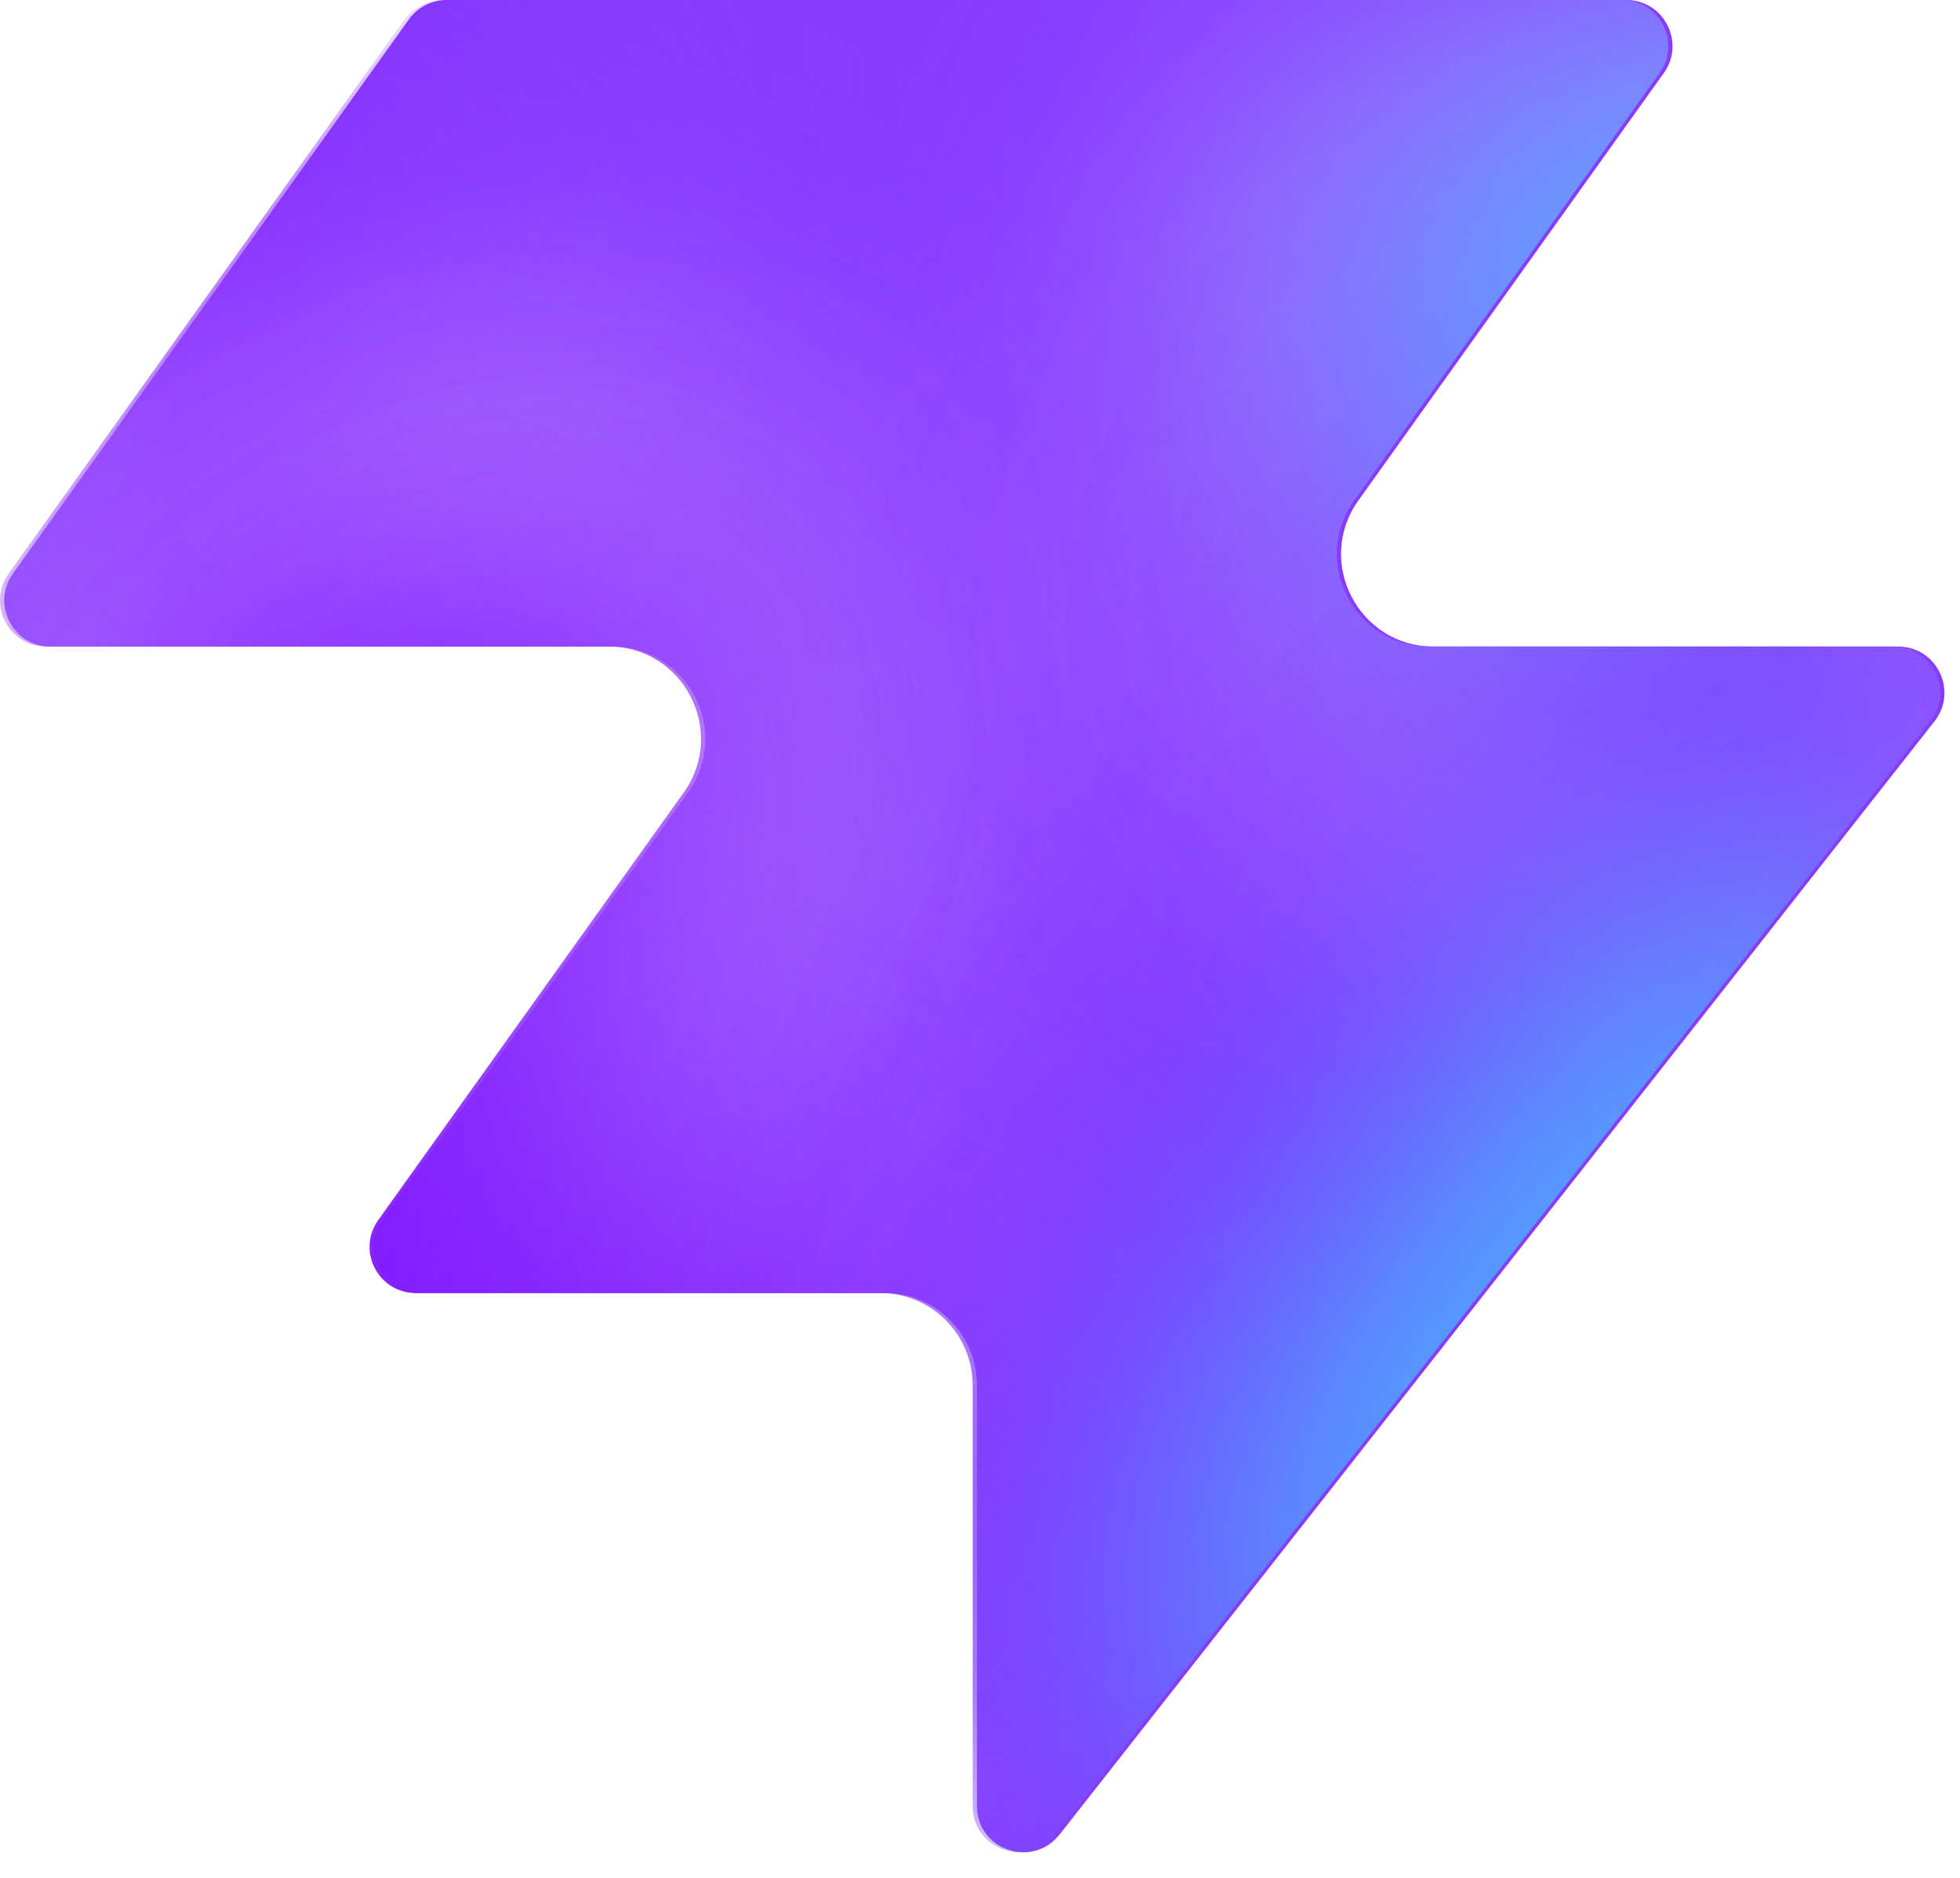
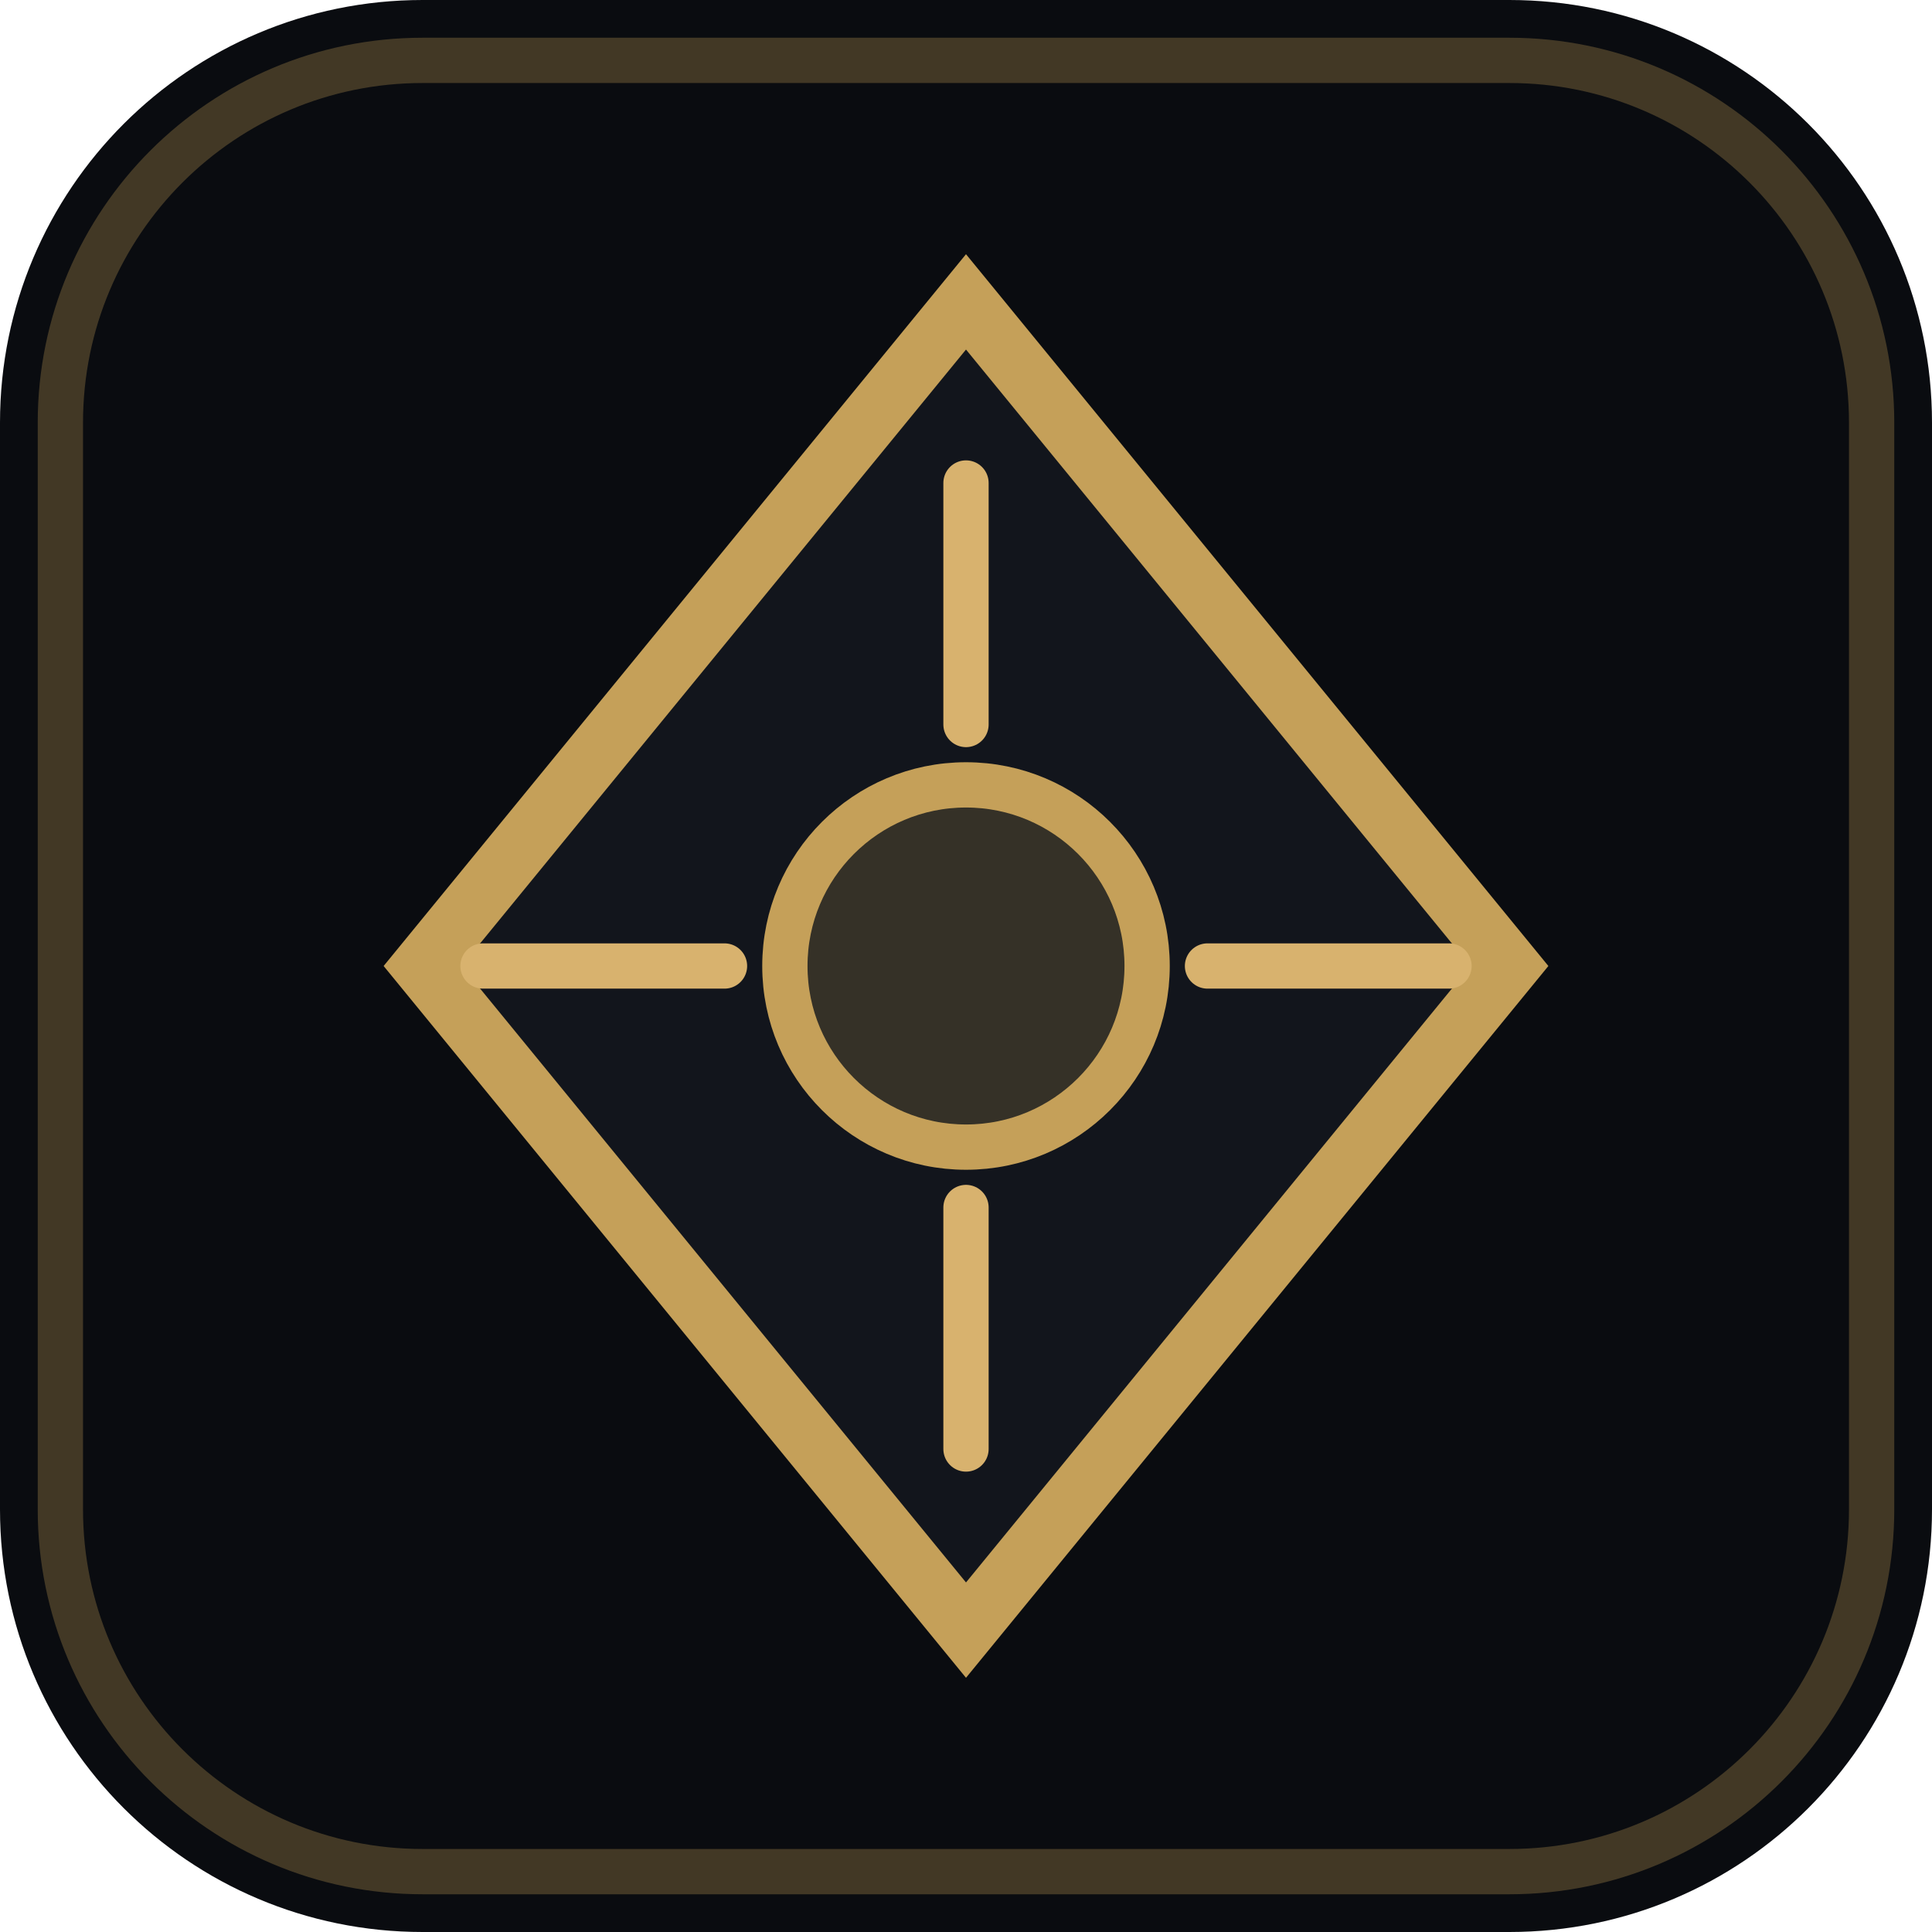
- <svg xmlns="http://www.w3.org/2000/svg" width="48" height="46" fill="none" viewBox="0 0 48 46">
-   <path fill="#863bff" d="M25.946 44.938c-.664.845-2.021.375-2.021-.698V33.937a2.26 2.26 0 0 0-2.262-2.262H10.287c-.92 0-1.456-1.04-.92-1.788l7.48-10.471c1.07-1.497 0-3.578-1.842-3.578H1.237c-.92 0-1.456-1.04-.92-1.788L10.013.474c.214-.297.556-.474.92-.474h28.894c.92 0 1.456 1.04.92 1.788l-7.48 10.471c-1.07 1.498 0 3.579 1.842 3.579h11.377c.943 0 1.473 1.088.89 1.83L25.947 44.94z" style="fill:#863bff;fill:color(display-p3 .525 .23 1);fill-opacity:1" />
-   <mask id="a" width="48" height="46" x="0" y="0" maskUnits="userSpaceOnUse" style="mask-type:alpha">
-     <path fill="#000" d="M25.842 44.938c-.664.844-2.021.375-2.021-.698V33.937a2.26 2.26 0 0 0-2.262-2.262H10.183c-.92 0-1.456-1.04-.92-1.788l7.48-10.471c1.07-1.498 0-3.579-1.842-3.579H1.133c-.92 0-1.456-1.04-.92-1.787L9.91.473c.214-.297.556-.474.92-.474h28.894c.92 0 1.456 1.04.92 1.788l-7.48 10.471c-1.07 1.498 0 3.578 1.842 3.578h11.377c.943 0 1.473 1.088.89 1.832L25.843 44.94z" style="fill:#000;fill-opacity:1" />
-   </mask>
-   <g mask="url(#a)">
-     <g filter="url(#b)">
-       <ellipse cx="5.508" cy="14.704" fill="#ede6ff" rx="5.508" ry="14.704" style="fill:#ede6ff;fill:color(display-p3 .927 .903 1);fill-opacity:1" transform="matrix(.00324 1 1 -.00324 -4.47 31.516)" />
-     </g>
-     <g filter="url(#c)">
-       <ellipse cx="10.399" cy="29.851" fill="#ede6ff" rx="10.399" ry="29.851" style="fill:#ede6ff;fill:color(display-p3 .927 .903 1);fill-opacity:1" transform="matrix(.00324 1 1 -.00324 -39.328 7.883)" />
-     </g>
-     <g filter="url(#d)">
-       <ellipse cx="5.508" cy="30.487" fill="#7e14ff" rx="5.508" ry="30.487" style="fill:#7e14ff;fill:color(display-p3 .492 .077 1);fill-opacity:1" transform="rotate(89.814 -25.913 -14.639)scale(1 -1)" />
-     </g>
-     <g filter="url(#e)">
-       <ellipse cx="5.508" cy="30.599" fill="#7e14ff" rx="5.508" ry="30.599" style="fill:#7e14ff;fill:color(display-p3 .492 .077 1);fill-opacity:1" transform="rotate(89.814 -32.644 -3.334)scale(1 -1)" />
-     </g>
-     <g filter="url(#f)">
-       <ellipse cx="5.508" cy="30.599" fill="#7e14ff" rx="5.508" ry="30.599" style="fill:#7e14ff;fill:color(display-p3 .492 .077 1);fill-opacity:1" transform="matrix(.00324 1 1 -.00324 -34.34 30.47)" />
-     </g>
-     <g filter="url(#g)">
-       <ellipse cx="14.072" cy="22.078" fill="#ede6ff" rx="14.072" ry="22.078" style="fill:#ede6ff;fill:color(display-p3 .927 .903 1);fill-opacity:1" transform="rotate(93.35 24.506 48.493)scale(-1 1)" />
-     </g>
-     <g filter="url(#h)">
-       <ellipse cx="3.47" cy="21.501" fill="#7e14ff" rx="3.47" ry="21.501" style="fill:#7e14ff;fill:color(display-p3 .492 .077 1);fill-opacity:1" transform="rotate(89.009 28.708 47.59)scale(-1 1)" />
-     </g>
-     <g filter="url(#i)">
-       <ellipse cx="3.47" cy="21.501" fill="#7e14ff" rx="3.47" ry="21.501" style="fill:#7e14ff;fill:color(display-p3 .492 .077 1);fill-opacity:1" transform="rotate(89.009 28.708 47.59)scale(-1 1)" />
-     </g>
-     <g filter="url(#j)">
-       <ellipse cx=".387" cy="8.972" fill="#7e14ff" rx="4.407" ry="29.108" style="fill:#7e14ff;fill:color(display-p3 .492 .077 1);fill-opacity:1" transform="rotate(39.51 .387 8.972)" />
-     </g>
-     <g filter="url(#k)">
-       <ellipse cx="47.523" cy="-6.092" fill="#7e14ff" rx="4.407" ry="29.108" style="fill:#7e14ff;fill:color(display-p3 .492 .077 1);fill-opacity:1" transform="rotate(37.892 47.523 -6.092)" />
-     </g>
-     <g filter="url(#l)">
-       <ellipse cx="41.412" cy="6.333" fill="#47bfff" rx="5.971" ry="9.665" style="fill:#47bfff;fill:color(display-p3 .28 .748 1);fill-opacity:1" transform="rotate(37.892 41.412 6.333)" />
-     </g>
-     <g filter="url(#m)">
-       <ellipse cx="-1.879" cy="38.332" fill="#7e14ff" rx="4.407" ry="29.108" style="fill:#7e14ff;fill:color(display-p3 .492 .077 1);fill-opacity:1" transform="rotate(37.892 -1.88 38.332)" />
-     </g>
-     <g filter="url(#n)">
-       <ellipse cx="-1.879" cy="38.332" fill="#7e14ff" rx="4.407" ry="29.108" style="fill:#7e14ff;fill:color(display-p3 .492 .077 1);fill-opacity:1" transform="rotate(37.892 -1.88 38.332)" />
-     </g>
-     <g filter="url(#o)">
-       <ellipse cx="35.651" cy="29.907" fill="#7e14ff" rx="4.407" ry="29.108" style="fill:#7e14ff;fill:color(display-p3 .492 .077 1);fill-opacity:1" transform="rotate(37.892 35.651 29.907)" />
-     </g>
-     <g filter="url(#p)">
-       <ellipse cx="38.418" cy="32.4" fill="#47bfff" rx="5.971" ry="15.297" style="fill:#47bfff;fill:color(display-p3 .28 .748 1);fill-opacity:1" transform="rotate(37.892 38.418 32.4)" />
-     </g>
-   </g>
-   <defs>
-     <filter id="b" width="60.045" height="41.654" x="-19.77" y="16.149" color-interpolation-filters="sRGB" filterUnits="userSpaceOnUse">
-       <feFlood flood-opacity="0" result="BackgroundImageFix" />
-       <feBlend in="SourceGraphic" in2="BackgroundImageFix" result="shape" />
-       <feGaussianBlur result="effect1_foregroundBlur_2002_17158" stdDeviation="7.659" />
-     </filter>
-     <filter id="c" width="90.34" height="51.437" x="-54.613" y="-7.533" color-interpolation-filters="sRGB" filterUnits="userSpaceOnUse">
-       <feFlood flood-opacity="0" result="BackgroundImageFix" />
-       <feBlend in="SourceGraphic" in2="BackgroundImageFix" result="shape" />
-       <feGaussianBlur result="effect1_foregroundBlur_2002_17158" stdDeviation="7.659" />
-     </filter>
-     <filter id="d" width="79.355" height="29.4" x="-49.64" y="2.03" color-interpolation-filters="sRGB" filterUnits="userSpaceOnUse">
-       <feFlood flood-opacity="0" result="BackgroundImageFix" />
-       <feBlend in="SourceGraphic" in2="BackgroundImageFix" result="shape" />
-       <feGaussianBlur result="effect1_foregroundBlur_2002_17158" stdDeviation="4.596" />
-     </filter>
-     <filter id="e" width="79.579" height="29.4" x="-45.045" y="20.029" color-interpolation-filters="sRGB" filterUnits="userSpaceOnUse">
-       <feFlood flood-opacity="0" result="BackgroundImageFix" />
-       <feBlend in="SourceGraphic" in2="BackgroundImageFix" result="shape" />
-       <feGaussianBlur result="effect1_foregroundBlur_2002_17158" stdDeviation="4.596" />
-     </filter>
-     <filter id="f" width="79.579" height="29.4" x="-43.513" y="21.178" color-interpolation-filters="sRGB" filterUnits="userSpaceOnUse">
-       <feFlood flood-opacity="0" result="BackgroundImageFix" />
-       <feBlend in="SourceGraphic" in2="BackgroundImageFix" result="shape" />
-       <feGaussianBlur result="effect1_foregroundBlur_2002_17158" stdDeviation="4.596" />
-     </filter>
-     <filter id="g" width="74.749" height="58.852" x="15.756" y="-17.901" color-interpolation-filters="sRGB" filterUnits="userSpaceOnUse">
-       <feFlood flood-opacity="0" result="BackgroundImageFix" />
-       <feBlend in="SourceGraphic" in2="BackgroundImageFix" result="shape" />
-       <feGaussianBlur result="effect1_foregroundBlur_2002_17158" stdDeviation="7.659" />
-     </filter>
-     <filter id="h" width="61.377" height="25.362" x="23.548" y="2.284" color-interpolation-filters="sRGB" filterUnits="userSpaceOnUse">
-       <feFlood flood-opacity="0" result="BackgroundImageFix" />
-       <feBlend in="SourceGraphic" in2="BackgroundImageFix" result="shape" />
-       <feGaussianBlur result="effect1_foregroundBlur_2002_17158" stdDeviation="4.596" />
-     </filter>
-     <filter id="i" width="61.377" height="25.362" x="23.548" y="2.284" color-interpolation-filters="sRGB" filterUnits="userSpaceOnUse">
-       <feFlood flood-opacity="0" result="BackgroundImageFix" />
-       <feBlend in="SourceGraphic" in2="BackgroundImageFix" result="shape" />
-       <feGaussianBlur result="effect1_foregroundBlur_2002_17158" stdDeviation="4.596" />
-     </filter>
-     <filter id="j" width="56.045" height="63.649" x="-27.636" y="-22.853" color-interpolation-filters="sRGB" filterUnits="userSpaceOnUse">
-       <feFlood flood-opacity="0" result="BackgroundImageFix" />
-       <feBlend in="SourceGraphic" in2="BackgroundImageFix" result="shape" />
-       <feGaussianBlur result="effect1_foregroundBlur_2002_17158" stdDeviation="4.596" />
-     </filter>
-     <filter id="k" width="54.814" height="64.646" x="20.116" y="-38.415" color-interpolation-filters="sRGB" filterUnits="userSpaceOnUse">
-       <feFlood flood-opacity="0" result="BackgroundImageFix" />
-       <feBlend in="SourceGraphic" in2="BackgroundImageFix" result="shape" />
-       <feGaussianBlur result="effect1_foregroundBlur_2002_17158" stdDeviation="4.596" />
-     </filter>
-     <filter id="l" width="33.541" height="35.313" x="24.641" y="-11.323" color-interpolation-filters="sRGB" filterUnits="userSpaceOnUse">
-       <feFlood flood-opacity="0" result="BackgroundImageFix" />
-       <feBlend in="SourceGraphic" in2="BackgroundImageFix" result="shape" />
-       <feGaussianBlur result="effect1_foregroundBlur_2002_17158" stdDeviation="4.596" />
-     </filter>
-     <filter id="m" width="54.814" height="64.646" x="-29.286" y="6.009" color-interpolation-filters="sRGB" filterUnits="userSpaceOnUse">
-       <feFlood flood-opacity="0" result="BackgroundImageFix" />
-       <feBlend in="SourceGraphic" in2="BackgroundImageFix" result="shape" />
-       <feGaussianBlur result="effect1_foregroundBlur_2002_17158" stdDeviation="4.596" />
-     </filter>
-     <filter id="n" width="54.814" height="64.646" x="-29.286" y="6.009" color-interpolation-filters="sRGB" filterUnits="userSpaceOnUse">
-       <feFlood flood-opacity="0" result="BackgroundImageFix" />
-       <feBlend in="SourceGraphic" in2="BackgroundImageFix" result="shape" />
-       <feGaussianBlur result="effect1_foregroundBlur_2002_17158" stdDeviation="4.596" />
-     </filter>
-     <filter id="o" width="54.814" height="64.646" x="8.244" y="-2.416" color-interpolation-filters="sRGB" filterUnits="userSpaceOnUse">
-       <feFlood flood-opacity="0" result="BackgroundImageFix" />
-       <feBlend in="SourceGraphic" in2="BackgroundImageFix" result="shape" />
-       <feGaussianBlur result="effect1_foregroundBlur_2002_17158" stdDeviation="4.596" />
-     </filter>
-     <filter id="p" width="39.409" height="43.623" x="18.713" y="10.588" color-interpolation-filters="sRGB" filterUnits="userSpaceOnUse">
-       <feFlood flood-opacity="0" result="BackgroundImageFix" />
-       <feBlend in="SourceGraphic" in2="BackgroundImageFix" result="shape" />
-       <feGaussianBlur result="effect1_foregroundBlur_2002_17158" stdDeviation="4.596" />
-     </filter>
-   </defs>
+ <svg xmlns="http://www.w3.org/2000/svg" viewBox="0 0 64 64" fill="none">
+   <rect width="64" height="64" rx="14" fill="#0A0C10" />
+   <rect x="2" y="2" width="60" height="60" rx="12" stroke="#C5A059" stroke-opacity="0.3" stroke-width="1.5" />
+   <path d="M32 10L50 32L32 54L14 32Z" stroke="#C5A059" stroke-width="2" fill="#12151C" />
+   <circle cx="32" cy="32" r="6" fill="#C5A059" fill-opacity="0.2" stroke="#C5A059" stroke-width="1.5" />
+   <path d="M32 16V24M32 40V48M16 32H24M40 32H48" stroke="#D8B26E" stroke-width="1.5" stroke-linecap="round" />
</svg>
